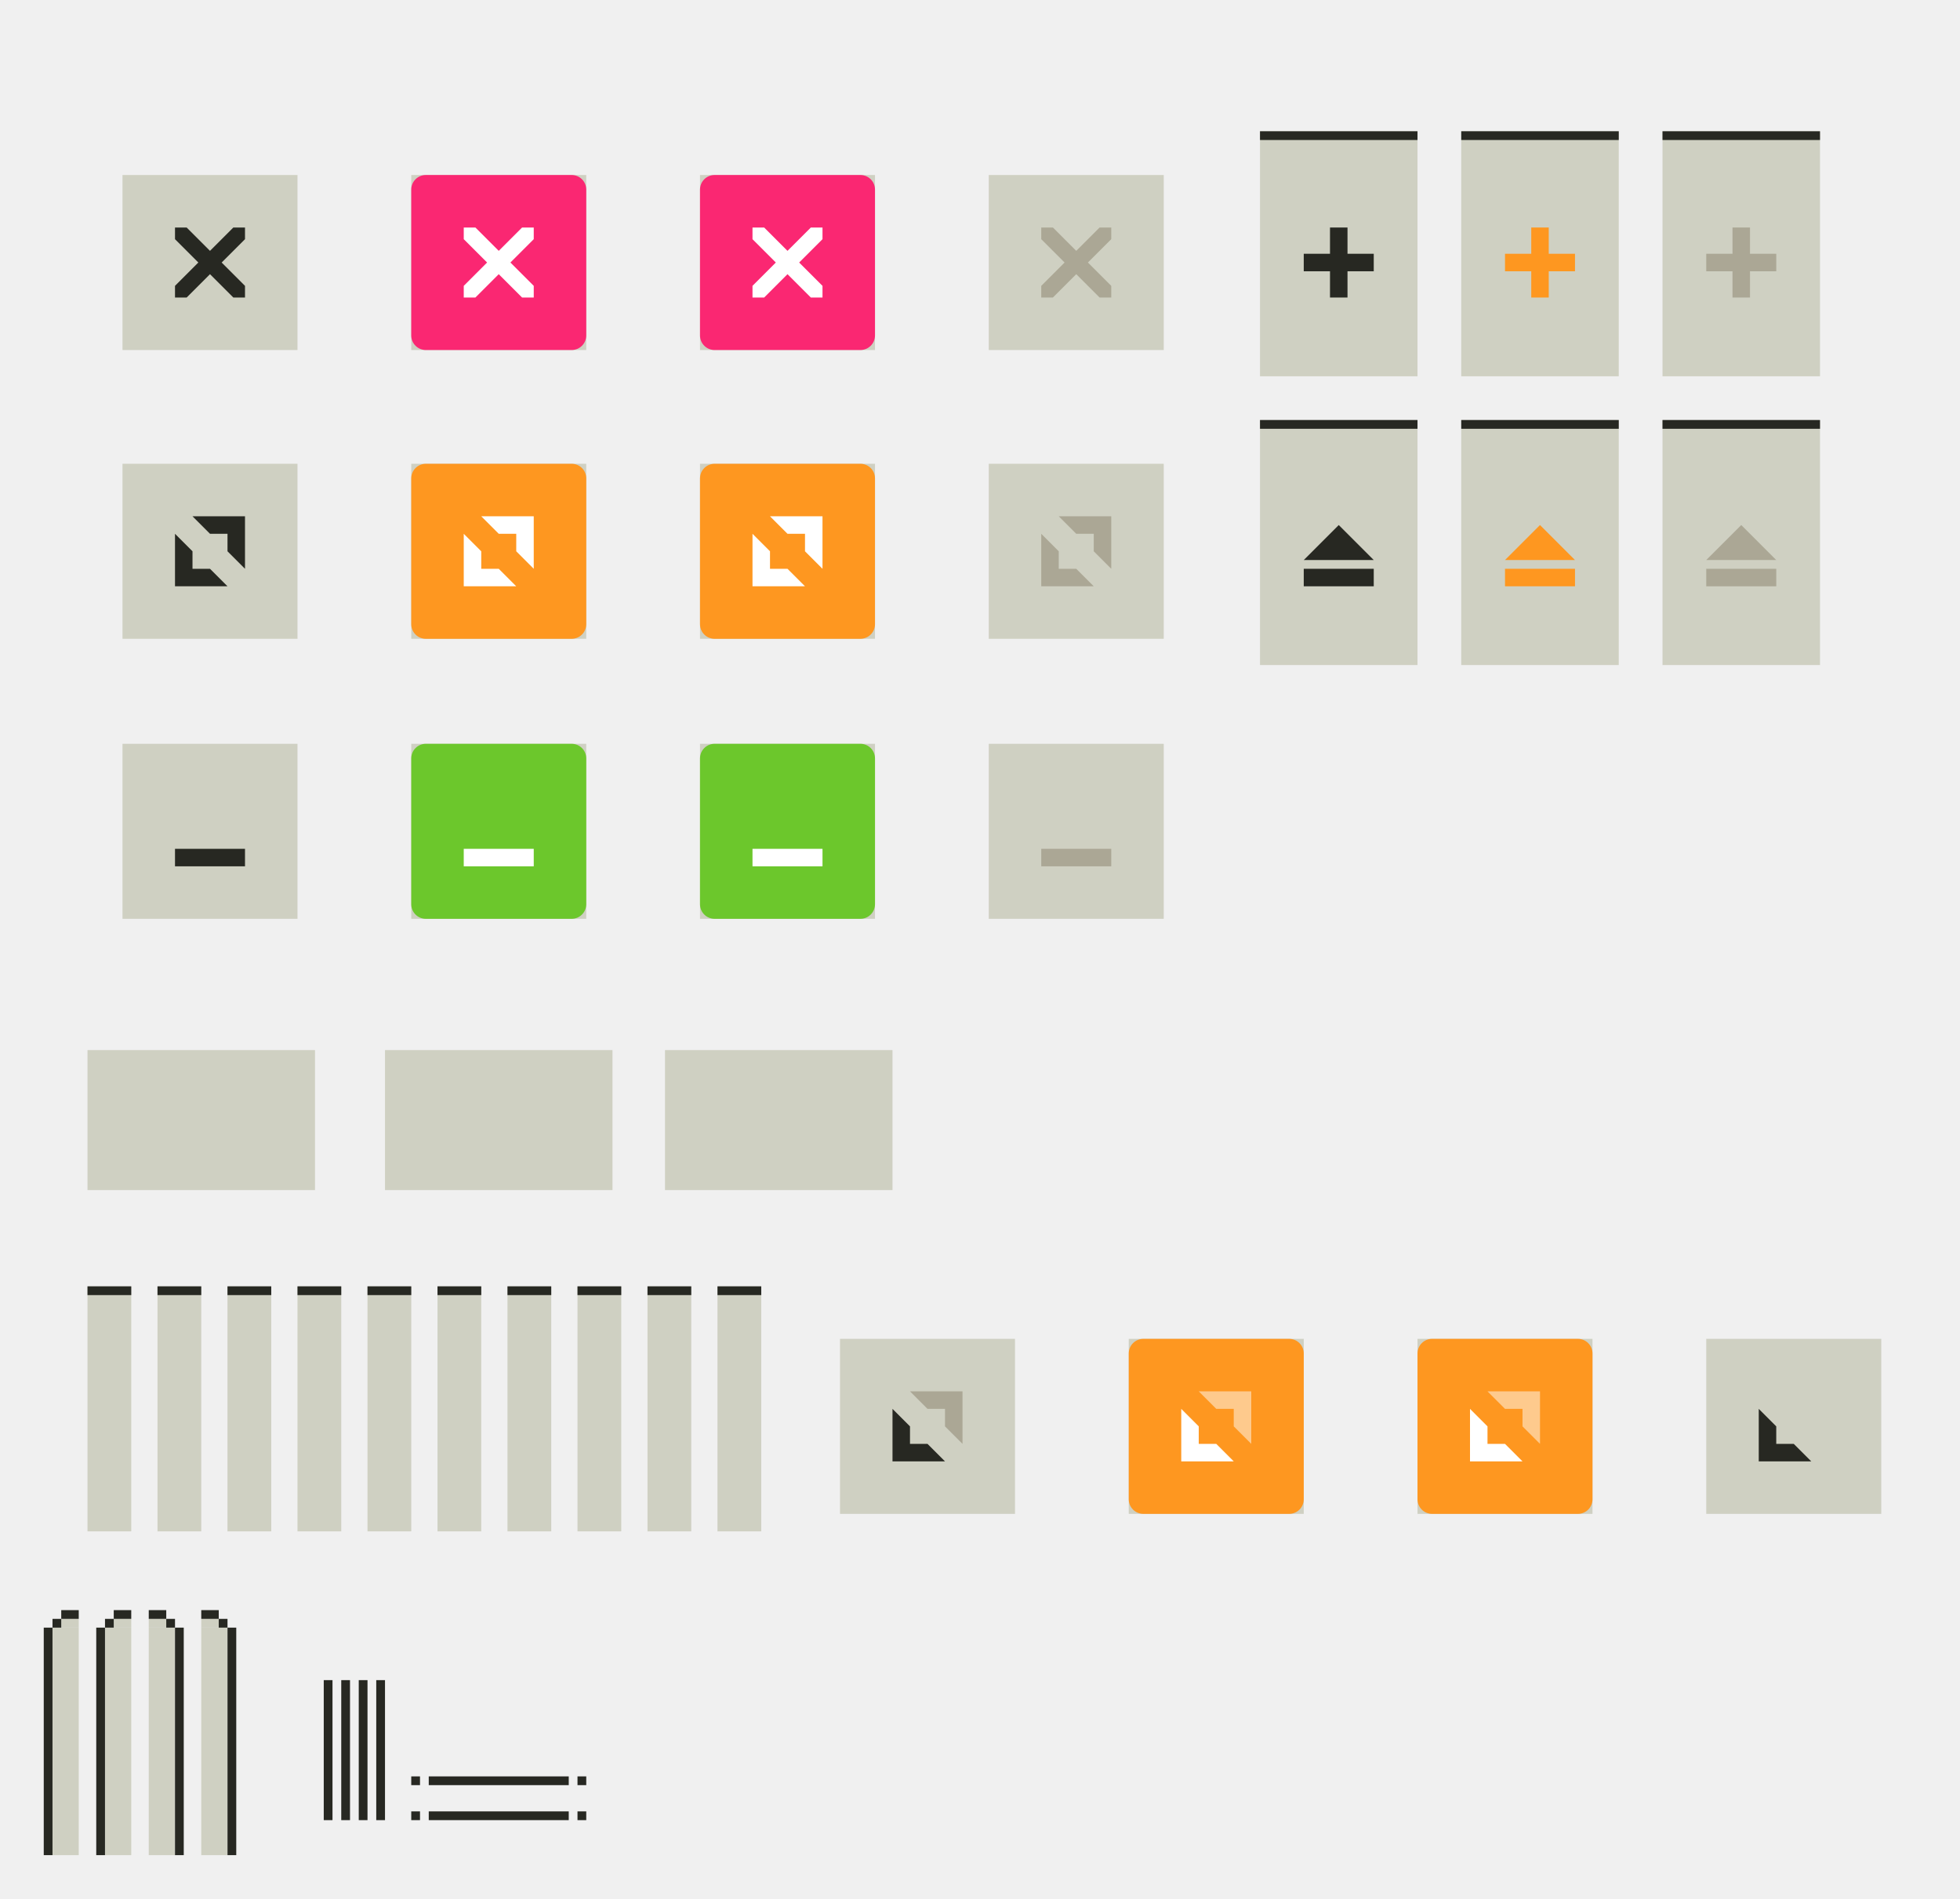
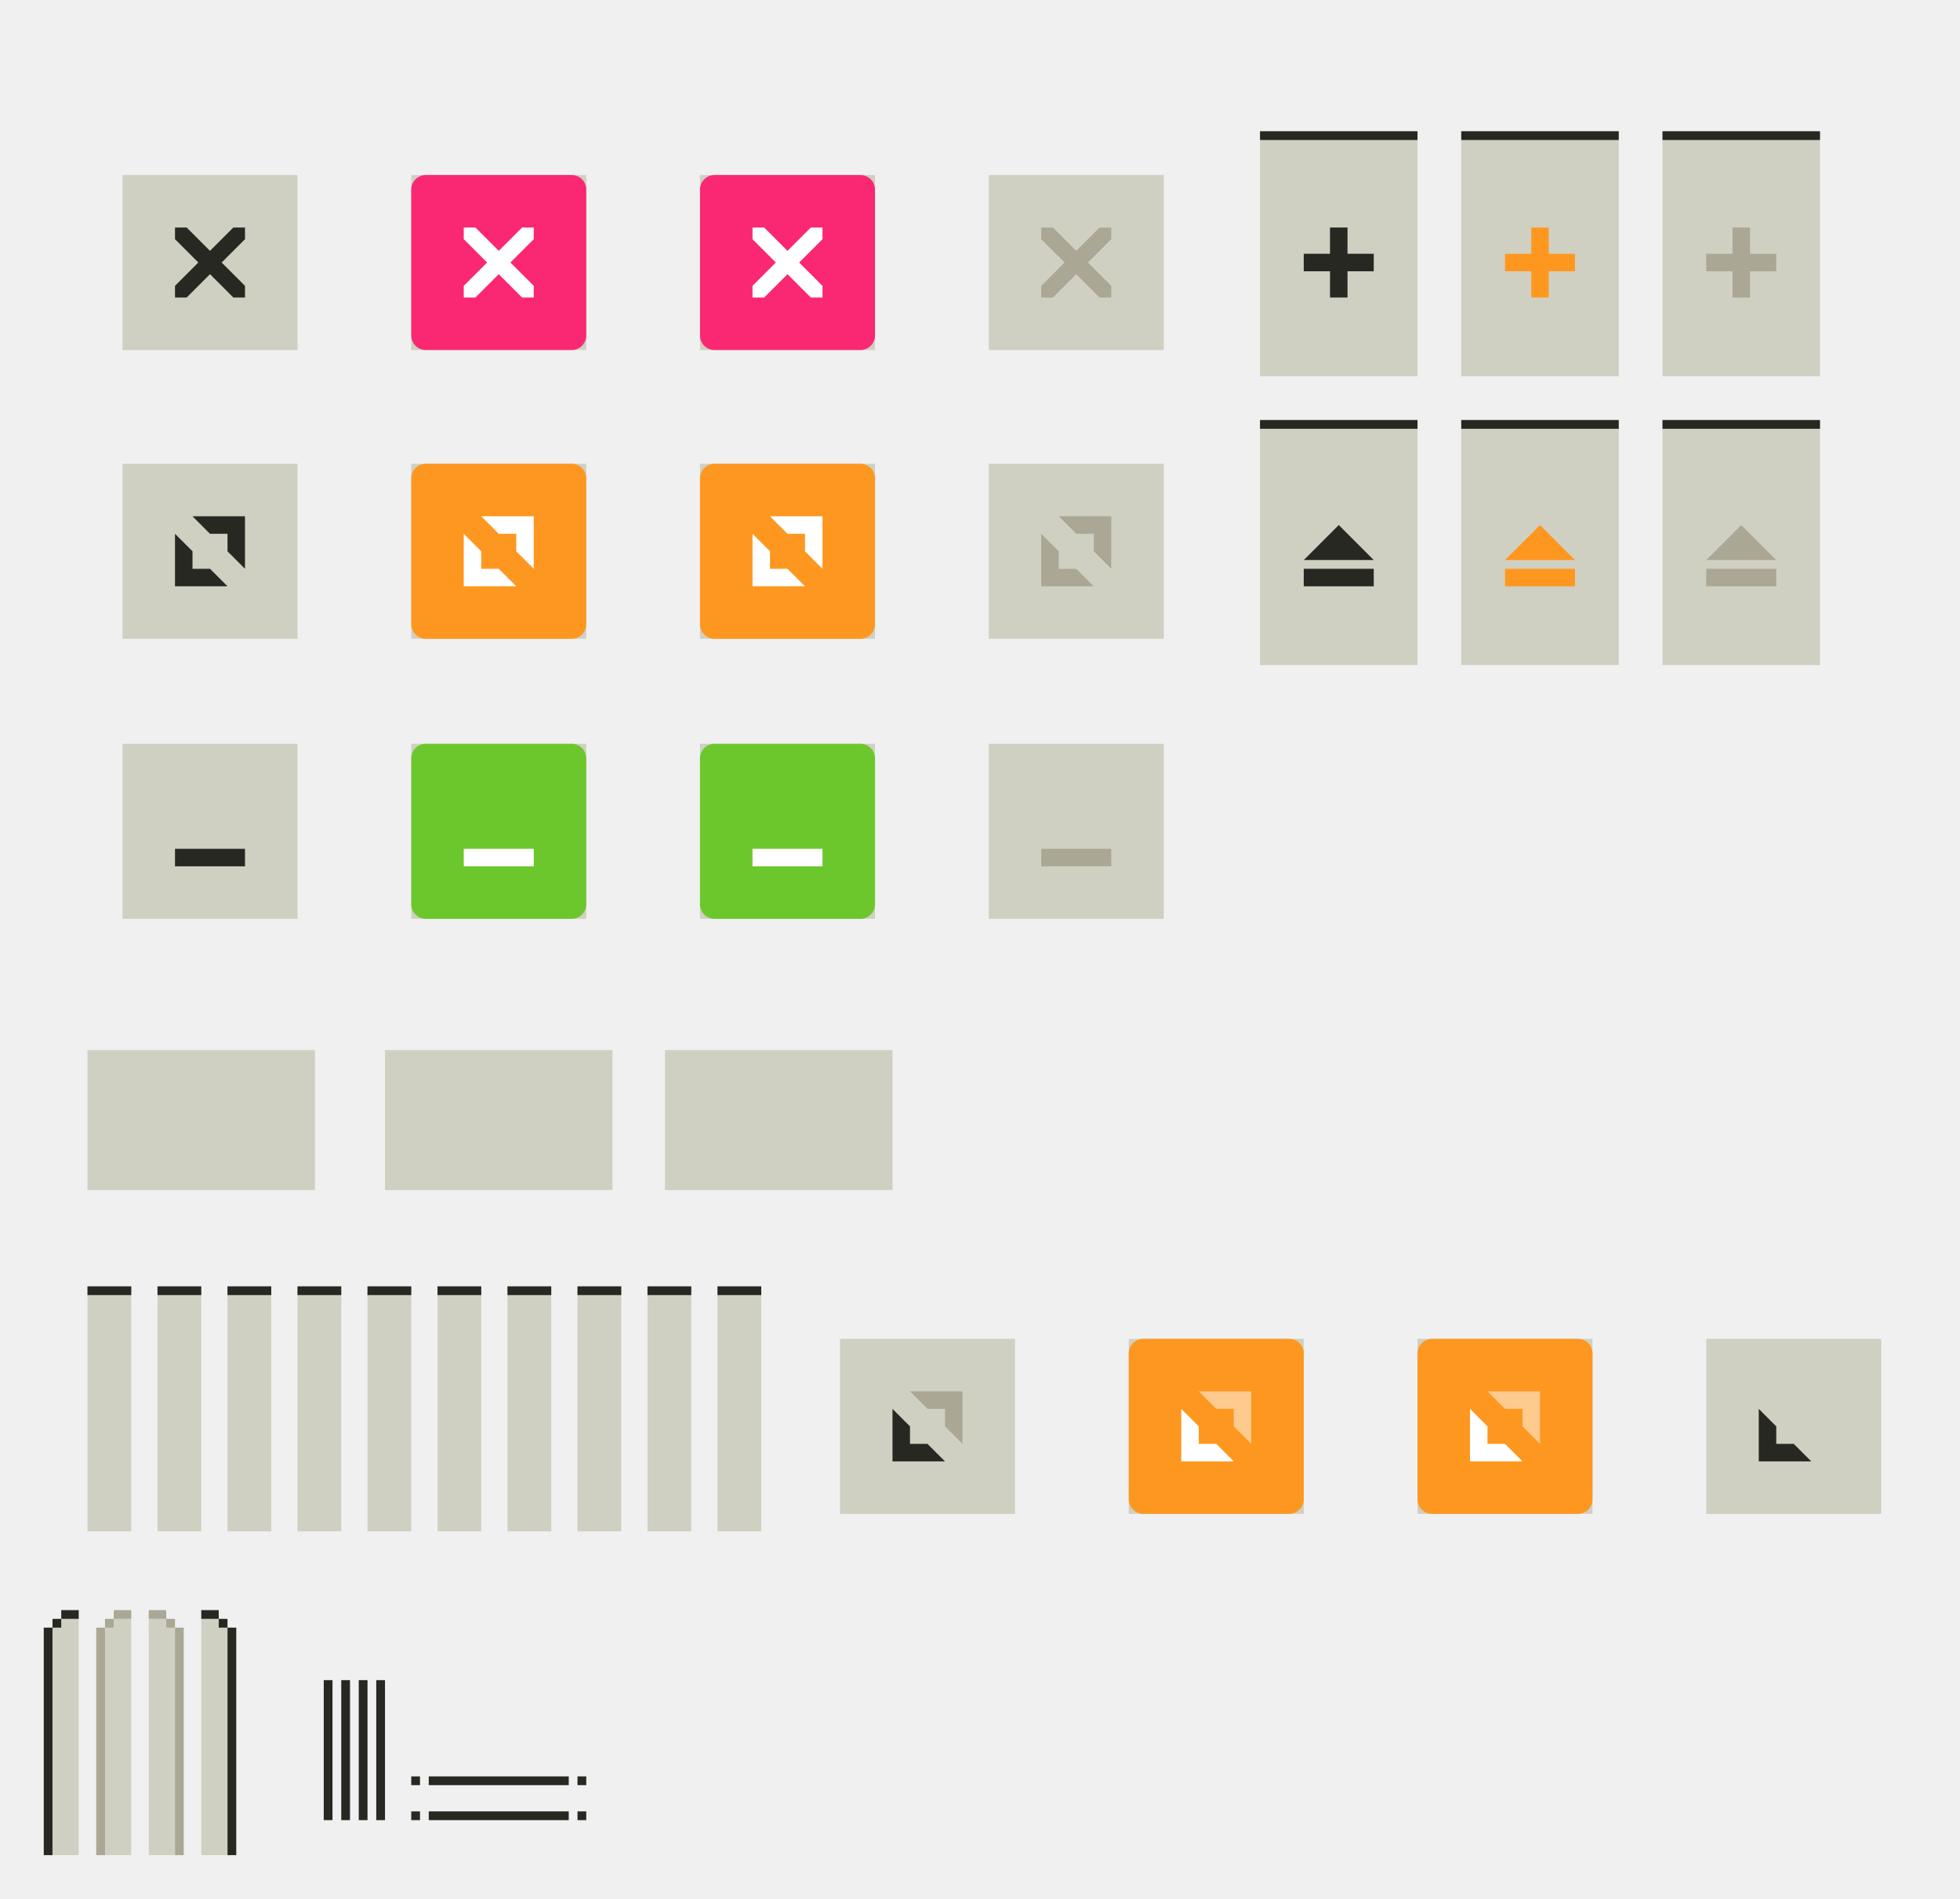
<svg xmlns="http://www.w3.org/2000/svg" xmlns:ns1="http://www.openswatchbook.org/uri/2009/osb" width="224" height="217" viewBox="0 0 224 217" id="svg2" version="1.1">
  <defs id="defs4">
    <linearGradient id="selected_bg_color" ns1:paint="solid">
      <stop style="stop-color:#5294e2;stop-opacity:1;" offset="0" id="stop4407" />
    </linearGradient>
    <linearGradient id="selected_fg_color" ns1:paint="solid">
      <stop style="stop-color:#ffffffgit;stop-opacity:1;" offset="0" id="stop4402" />
    </linearGradient>
  </defs>
  <g id="layer1" transform="translate(5,-547.3622)">
    <rect y="667.362" x="5" height="16" width="26" id="menu-active" style="opacity:1;fill:#cfd0c2;fill-opacity:1;stroke:none;stroke-width:1;stroke-linecap:butt;stroke-linejoin:round;stroke-miterlimit:4;stroke-dasharray:none;stroke-dashoffset:0;stroke-opacity:1" />
    <rect transform="scale(-1,1)" y="739.362" x="-37" height="16" width="1" id="right-active" style="opacity:1;fill:#272822;fill-opacity:1;stroke:none;stroke-width:1;stroke-linecap:butt;stroke-linejoin:round;stroke-miterlimit:4;stroke-dasharray:none;stroke-dashoffset:0;stroke-opacity:1" />
    <rect transform="scale(-1,1)" y="739.362" x="-39" height="16" width="1" id="right-inactive" style="opacity:1;fill:#272822;fill-opacity:1;stroke:none;stroke-width:1;stroke-linecap:butt;stroke-linejoin:round;stroke-miterlimit:4;stroke-dasharray:none;stroke-dashoffset:0;stroke-opacity:1" />
    <rect transform="matrix(0,-1,-1,0,0,0)" y="-60" x="-755.362" height="16" width="1" id="bottom-inactive" style="opacity:1;fill:#272822;fill-opacity:1;stroke:none;stroke-width:0.577;stroke-linecap:butt;stroke-linejoin:round;stroke-miterlimit:4;stroke-dasharray:none;stroke-dashoffset:0;stroke-opacity:1" />
    <rect transform="scale(-1,1)" y="739.362" x="-33" height="16" width="1" id="left-active" style="opacity:1;fill:#272822;fill-opacity:1;stroke:none;stroke-width:1;stroke-linecap:butt;stroke-linejoin:round;stroke-miterlimit:4;stroke-dasharray:none;stroke-dashoffset:0;stroke-opacity:1" />
    <rect transform="scale(-1,1)" y="739.362" x="-35" height="16" width="1" id="left-inactive" style="opacity:1;fill:#272822;fill-opacity:1;stroke:none;stroke-width:1;stroke-linecap:butt;stroke-linejoin:round;stroke-miterlimit:4;stroke-dasharray:none;stroke-dashoffset:0;stroke-opacity:1" />
    <rect transform="matrix(0,-1,-1,0,0,0)" y="-60" x="-751.362" height="16" width="1" id="bottom-active" style="opacity:1;fill:#272822;fill-opacity:1;stroke:none;stroke-width:0.577;stroke-linecap:butt;stroke-linejoin:round;stroke-miterlimit:4;stroke-dasharray:none;stroke-dashoffset:0;stroke-opacity:1" />
    <rect y="750.362" x="42" height="1" width="1" id="bottom-left-active" style="opacity:1;fill:#272822;fill-opacity:1;stroke:none;stroke-width:1;stroke-miterlimit:4;stroke-dasharray:none;stroke-opacity:0.063" />
    <rect style="opacity:1;fill:#272822;fill-opacity:1;stroke:none;stroke-width:1;stroke-miterlimit:4;stroke-dasharray:none;stroke-opacity:0.063" id="bottom-left-inactive" width="1" height="1" x="42" y="754.362" />
    <rect style="opacity:1;fill:#272822;fill-opacity:1;stroke:none;stroke-width:1;stroke-miterlimit:4;stroke-dasharray:none;stroke-opacity:0.063" id="bottom-right-active" width="1" height="1" x="61" y="750.362" />
    <rect y="754.362" x="61" height="1" width="1" id="bottom-right-inactive" style="opacity:1;fill:#272822;fill-opacity:1;stroke:none;stroke-width:1;stroke-miterlimit:4;stroke-dasharray:none;stroke-opacity:0.063" />
    <g id="close-prelight" transform="translate(-246.7803,9.949768)">
      <rect y="552.412" x="284.78" height="28" width="28" id="rect277" style="opacity:1;fill:#d6d6d6;fill-opacity:0;stroke:none;stroke-width:1;stroke-linecap:butt;stroke-linejoin:round;stroke-miterlimit:4;stroke-dasharray:none;stroke-dashoffset:0;stroke-opacity:1" />
      <rect style="fill:#cfd0c2;fill-opacity:1" id="rect279" width="20" height="20" x="288.78" y="557.412" />
      <rect style="opacity:1;fill:#fa2772;fill-opacity:1;stroke:none;stroke-width:1;stroke-miterlimit:4;stroke-dasharray:none;stroke-dashoffset:0;stroke-opacity:1" id="rect281" width="20" height="20" x="288.78" y="557.412" ry="1.667" />
      <path style="fill:#ffffff;fill-opacity:1;stroke:none" d="m 294.78,563.412 v 1.333 l 2.667,2.667 -2.667,2.667 v 1.333 h 1.333 l 2.667,-2.667 2.667,2.667 h 1.333 v -1.333 l -2.667,-2.667 2.667,-2.667 v -1.333 h -1.333 l -2.667,2.667 -2.667,-2.667 z" id="path283" />
    </g>
    <g id="close-active">
      <rect style="opacity:1;fill:#d6d6d6;fill-opacity:0;stroke:none;stroke-width:1;stroke-linecap:butt;stroke-linejoin:round;stroke-miterlimit:4;stroke-dasharray:none;stroke-dashoffset:0;stroke-opacity:1" id="rect289" width="28" height="28" x="5" y="562.362" />
      <rect style="fill:#cfd0c2;fill-opacity:1" id="rect291" width="20" height="20" x="9" y="567.362" />
      <rect ry="1.667" y="567.362" x="9" height="20" width="20" id="rect293" style="opacity:1;fill:#3399ff;fill-opacity:0;stroke:none;stroke-width:1;stroke-miterlimit:4;stroke-dasharray:none;stroke-dashoffset:0;stroke-opacity:1" />
      <path id="path297" d="m 15,573.362 v 1.333 l 2.667,2.667 -2.667,2.667 v 1.333 h 1.333 l 2.667,-2.667 2.667,2.667 h 1.333 v -1.333 l -2.667,-2.667 2.667,-2.667 v -1.333 h -1.333 l -2.667,2.667 -2.667,-2.667 z" style="fill:#272822;fill-opacity:1;stroke:none" />
    </g>
    <g id="maximize-active">
      <rect style="fill:#cfd0c2;fill-opacity:1" id="rect303" width="20" height="20" x="9" y="600.362" />
      <rect y="595.362" x="5" height="28" width="28" id="rect305" style="opacity:1;fill:#d6d6d6;fill-opacity:0;stroke:none;stroke-width:1;stroke-linecap:butt;stroke-linejoin:round;stroke-miterlimit:4;stroke-dasharray:none;stroke-dashoffset:0;stroke-opacity:1" />
      <rect style="opacity:1;fill:#4a90d9;fill-opacity:0;stroke:none;stroke-width:1;stroke-miterlimit:4;stroke-dasharray:none;stroke-dashoffset:0;stroke-opacity:1" id="rect307" width="20" height="20" x="9" y="600.362" ry="1.667" />
      <path style="fill:#272822;fill-opacity:1;fill-rule:evenodd;stroke:none;stroke-width:1px;stroke-linecap:butt;stroke-linejoin:miter;stroke-opacity:1" d="m 17,606.362 2,2 h 2 v 2 l 2,2 v -6 z m -2,2 v 6 h 6 l -2,-2 h -2 v -2 z" id="path311" />
    </g>
    <g id="maximize-prelight" transform="translate(-246.7803,9.949768)">
      <rect style="fill:#6a6a6a;fill-opacity:0" id="rect317" width="28" height="28" x="284.78" y="585.412" />
      <rect style="fill:#cfd0c2;fill-opacity:1" id="rect319" width="20" height="20" x="288.78" y="590.412" ry="2.841797e-05" />
      <rect ry="1.667" y="590.412" x="288.78" height="20" width="20" id="rect321" style="opacity:1;fill:#fe9720;fill-opacity:1;stroke:none;stroke-width:1;stroke-miterlimit:4;stroke-dasharray:none;stroke-dashoffset:0;stroke-opacity:1" />
      <path id="path323" d="m 296.78,596.412 2,2 h 2 v 2 l 2,2 v -6 z m -2,2 v 6 h 6 l -2,-2 h -2 v -2 z" style="fill:#ffffff;fill-opacity:1;fill-rule:evenodd;stroke:none;stroke-width:1px;stroke-linecap:butt;stroke-linejoin:miter;stroke-opacity:1" />
    </g>
    <g id="hide-active">
      <rect y="627.362" x="5" height="28" width="28" id="rect329" style="opacity:1;fill:#d6d6d6;fill-opacity:0;stroke:none;stroke-width:1;stroke-linecap:butt;stroke-linejoin:round;stroke-miterlimit:4;stroke-dasharray:none;stroke-dashoffset:0;stroke-opacity:1" />
      <rect style="fill:#cfd0c2;fill-opacity:1" id="rect331" width="20" height="20" x="9" y="632.362" />
      <rect ry="1.667" y="632.362" x="9" height="20" width="20" id="rect333" style="opacity:1;fill:#4a90d9;fill-opacity:0;stroke:none;stroke-width:1;stroke-miterlimit:4;stroke-dasharray:none;stroke-dashoffset:0;stroke-opacity:1" />
      <rect style="opacity:1;fill:#272822;fill-opacity:1;stroke:none;stroke-width:1;stroke-miterlimit:4;stroke-dasharray:none;stroke-dashoffset:0;stroke-opacity:1" id="rect337" width="8" height="2" x="15" y="644.362" />
    </g>
    <g id="hide-prelight" transform="translate(-246.7803,9.949768)">
      <rect y="617.412" x="284.78" height="28" width="28" id="rect343" style="opacity:1;fill:#d6d6d6;fill-opacity:0;stroke:none;stroke-width:1;stroke-linecap:butt;stroke-linejoin:round;stroke-miterlimit:4;stroke-dasharray:none;stroke-dashoffset:0;stroke-opacity:1" />
      <rect style="fill:#cfd0c2;fill-opacity:1" id="rect345" width="20" height="20" x="288.78" y="622.412" />
      <rect style="opacity:1;fill:#6cc72c;fill-opacity:1;stroke:none;stroke-width:1;stroke-miterlimit:4;stroke-dasharray:none;stroke-dashoffset:0;stroke-opacity:1" id="rect347" width="20" height="20" x="288.78" y="622.412" ry="1.667" />
      <rect y="634.412" x="294.78" height="2" width="8" id="rect349" style="opacity:1;fill:#ffffff;fill-opacity:1;stroke:none;stroke-width:1;stroke-miterlimit:4;stroke-dasharray:none;stroke-dashoffset:0;stroke-opacity:1" />
    </g>
    <g id="stick-active">
      <rect style="opacity:1;fill:#cfd0c2;fill-opacity:1;stroke:none;stroke-width:0.802;stroke-linecap:butt;stroke-linejoin:round;stroke-miterlimit:4;stroke-dasharray:none;stroke-dashoffset:0;stroke-opacity:1" id="rect355" width="18" height="28" x="139" y="562.362" />
      <rect style="opacity:1;fill:#272822;fill-opacity:1;stroke:none;stroke-width:0.802;stroke-linecap:butt;stroke-linejoin:round;stroke-miterlimit:4;stroke-dasharray:none;stroke-dashoffset:0;stroke-opacity:1" id="rect357" width="18" height="1" x="139" y="562.362" />
      <g id="g365" transform="translate(-4,9.00001)" style="fill:#272822;fill-opacity:1">
        <rect y="564.362" x="151" height="8" width="2" id="rect361" style="opacity:1;fill:#272822;fill-opacity:1;stroke:none;stroke-width:1;stroke-linecap:butt;stroke-linejoin:round;stroke-miterlimit:4;stroke-dasharray:none;stroke-dashoffset:0;stroke-opacity:1" />
        <rect transform="rotate(90)" y="-156" x="567.362" height="8" width="2" id="rect363" style="opacity:1;fill:#272822;fill-opacity:1;stroke:none;stroke-width:1;stroke-linecap:butt;stroke-linejoin:round;stroke-miterlimit:4;stroke-dasharray:none;stroke-dashoffset:0;stroke-opacity:1" />
      </g>
    </g>
    <g id="stick-pressed" transform="translate(-246.7803,9.949768)">
      <rect y="552.412" x="408.78" height="28" width="18" id="rect371" style="opacity:1;fill:#cfd0c2;fill-opacity:1;stroke:none;stroke-width:0.802;stroke-linecap:butt;stroke-linejoin:round;stroke-miterlimit:4;stroke-dasharray:none;stroke-dashoffset:0;stroke-opacity:1" />
      <rect y="552.412" x="408.78" height="1" width="18" id="rect373" style="opacity:1;fill:#272822;fill-opacity:1;stroke:none;stroke-width:0.802;stroke-linecap:butt;stroke-linejoin:round;stroke-miterlimit:4;stroke-dasharray:none;stroke-dashoffset:0;stroke-opacity:1" />
      <g id="g381" transform="translate(265.7803,-0.9497577)" style="fill:#fe9720;fill-opacity:1">
        <rect y="564.362" x="151" height="8" width="2" id="rect377" style="opacity:1;fill:#fe9720;fill-opacity:1;stroke:none;stroke-width:1;stroke-linecap:butt;stroke-linejoin:round;stroke-miterlimit:4;stroke-dasharray:none;stroke-dashoffset:0;stroke-opacity:1" />
        <rect transform="rotate(90)" y="-156" x="567.362" height="8" width="2" id="rect379" style="opacity:1;fill:#fe9720;fill-opacity:1;stroke:none;stroke-width:1;stroke-linecap:butt;stroke-linejoin:round;stroke-miterlimit:4;stroke-dasharray:none;stroke-dashoffset:0;stroke-opacity:1" />
      </g>
    </g>
    <g id="stick-inactive">
      <rect y="562.362" x="185" height="28" width="18" id="rect387" style="opacity:1;fill:#cfd0c2;fill-opacity:1;stroke:none;stroke-width:0.802;stroke-linecap:butt;stroke-linejoin:round;stroke-miterlimit:4;stroke-dasharray:none;stroke-dashoffset:0;stroke-opacity:1" />
      <rect y="562.362" x="185" height="1" width="18" id="rect389" style="opacity:1;fill:#272822;fill-opacity:1;stroke:none;stroke-width:0.802;stroke-linecap:butt;stroke-linejoin:round;stroke-miterlimit:4;stroke-dasharray:none;stroke-dashoffset:0;stroke-opacity:1" />
      <g id="g397" transform="translate(42,9.00001)" style="fill:#aba795;fill-opacity:1">
        <rect y="564.362" x="151" height="8" width="2" id="rect393" style="opacity:1;fill:#aba795;fill-opacity:1;stroke:none;stroke-width:1;stroke-linecap:butt;stroke-linejoin:round;stroke-miterlimit:4;stroke-dasharray:none;stroke-dashoffset:0;stroke-opacity:1" />
        <rect transform="rotate(90)" y="-156" x="567.362" height="8" width="2" id="rect395" style="opacity:1;fill:#aba795;fill-opacity:1;stroke:none;stroke-width:1;stroke-linecap:butt;stroke-linejoin:round;stroke-miterlimit:4;stroke-dasharray:none;stroke-dashoffset:0;stroke-opacity:1" />
      </g>
    </g>
    <g id="shade-active">
      <rect style="opacity:1;fill:#cfd0c2;fill-opacity:1;stroke:none;stroke-width:0.802;stroke-linecap:butt;stroke-linejoin:round;stroke-miterlimit:4;stroke-dasharray:none;stroke-dashoffset:0;stroke-opacity:1" id="rect403" width="18" height="28" x="139" y="595.362" />
      <rect style="opacity:1;fill:#272822;fill-opacity:1;stroke:none;stroke-width:0.802;stroke-linecap:butt;stroke-linejoin:round;stroke-miterlimit:4;stroke-dasharray:none;stroke-dashoffset:0;stroke-opacity:1" id="rect405" width="18" height="1" x="139" y="595.362" />
      <g id="g413" transform="translate(-6,4.999988)" style="fill:#272822;fill-opacity:1">
        <rect style="opacity:1;fill:#272822;fill-opacity:1;stroke:none;stroke-width:1;stroke-linecap:butt;stroke-linejoin:round;stroke-miterlimit:4;stroke-dasharray:none;stroke-dashoffset:0;stroke-opacity:1" id="rect409" width="2" height="8" x="607.362" y="-158" transform="rotate(90)" />
        <path id="path411" d="m 154,602.362 4,4 h -8 z" style="opacity:1;fill:#272822;fill-opacity:1;stroke:none;stroke-width:1;stroke-linecap:butt;stroke-linejoin:round;stroke-miterlimit:4;stroke-dasharray:none;stroke-dashoffset:0;stroke-opacity:1" />
      </g>
    </g>
    <g id="shade-pressed" transform="translate(-246.7803,9.949768)">
      <rect y="585.412" x="408.78" height="28" width="18" id="rect419" style="opacity:1;fill:#cfd0c2;fill-opacity:1;stroke:none;stroke-width:0.802;stroke-linecap:butt;stroke-linejoin:round;stroke-miterlimit:4;stroke-dasharray:none;stroke-dashoffset:0;stroke-opacity:1" />
      <rect y="585.412" x="408.78" height="1" width="18" id="rect421" style="opacity:1;fill:#272822;fill-opacity:1;stroke:none;stroke-width:0.802;stroke-linecap:butt;stroke-linejoin:round;stroke-miterlimit:4;stroke-dasharray:none;stroke-dashoffset:0;stroke-opacity:1" />
      <g id="g429" transform="translate(263.7803,-4.94978)" style="fill:#fe9720;fill-opacity:1">
        <rect style="opacity:1;fill:#fe9720;fill-opacity:1;stroke:none;stroke-width:1;stroke-linecap:butt;stroke-linejoin:round;stroke-miterlimit:4;stroke-dasharray:none;stroke-dashoffset:0;stroke-opacity:1" id="rect425" width="2" height="8" x="607.362" y="-158" transform="rotate(90)" />
        <path id="path427" d="m 154,602.362 4,4 h -8 z" style="opacity:1;fill:#fe9720;fill-opacity:1;stroke:none;stroke-width:1;stroke-linecap:butt;stroke-linejoin:round;stroke-miterlimit:4;stroke-dasharray:none;stroke-dashoffset:0;stroke-opacity:1" />
      </g>
    </g>
    <g id="shade-inactive">
      <rect y="595.362" x="185" height="28" width="18" id="rect435" style="opacity:1;fill:#cfd0c2;fill-opacity:1;stroke:none;stroke-width:0.802;stroke-linecap:butt;stroke-linejoin:round;stroke-miterlimit:4;stroke-dasharray:none;stroke-dashoffset:0;stroke-opacity:1" />
      <rect y="595.362" x="185" height="1" width="18" id="rect437" style="opacity:1;fill:#272822;fill-opacity:1;stroke:none;stroke-width:0.802;stroke-linecap:butt;stroke-linejoin:round;stroke-miterlimit:4;stroke-dasharray:none;stroke-dashoffset:0;stroke-opacity:1" />
      <g id="g445" transform="translate(40,4.999988)" style="fill:#aba795;fill-opacity:1">
        <rect style="opacity:1;fill:#aba795;fill-opacity:1;stroke:none;stroke-width:1;stroke-linecap:butt;stroke-linejoin:round;stroke-miterlimit:4;stroke-dasharray:none;stroke-dashoffset:0;stroke-opacity:1" id="rect441" width="2" height="8" x="607.362" y="-158" transform="rotate(90)" />
        <path id="path443" d="m 154,602.362 4,4 h -8 z" style="opacity:1;fill:#aba795;fill-opacity:1;stroke:none;stroke-width:1;stroke-linecap:butt;stroke-linejoin:round;stroke-miterlimit:4;stroke-dasharray:none;stroke-dashoffset:0;stroke-opacity:1" />
      </g>
    </g>
    <g id="title-1-active" transform="translate(-246.7803,9.949768)">
      <rect style="opacity:1;fill:#cfd0c2;fill-opacity:1;stroke:none;stroke-width:0.423;stroke-linecap:butt;stroke-linejoin:round;stroke-miterlimit:4;stroke-dasharray:none;stroke-dashoffset:0;stroke-opacity:1" id="rect487" width="5" height="28" x="251.78" y="684.412" />
      <rect style="opacity:1;fill:#272822;fill-opacity:1;stroke:none;stroke-width:0.423;stroke-linecap:butt;stroke-linejoin:round;stroke-miterlimit:4;stroke-dasharray:none;stroke-dashoffset:0;stroke-opacity:1" id="rect489" width="5" height="1" x="251.78" y="684.412" />
    </g>
    <g id="title-2-active" transform="translate(-246.7803,9.949768)">
      <rect y="684.412" x="259.78" height="28" width="5" id="rect495" style="opacity:1;fill:#cfd0c2;fill-opacity:1;stroke:none;stroke-width:0.423;stroke-linecap:butt;stroke-linejoin:round;stroke-miterlimit:4;stroke-dasharray:none;stroke-dashoffset:0;stroke-opacity:1" />
      <rect y="684.412" x="259.78" height="1" width="5" id="rect497" style="opacity:1;fill:#272822;fill-opacity:1;stroke:none;stroke-width:0.423;stroke-linecap:butt;stroke-linejoin:round;stroke-miterlimit:4;stroke-dasharray:none;stroke-dashoffset:0;stroke-opacity:1" />
    </g>
    <g id="title-3-active" transform="translate(-246.7803,9.949768)">
      <rect style="opacity:1;fill:#cfd0c2;fill-opacity:1;stroke:none;stroke-width:0.423;stroke-linecap:butt;stroke-linejoin:round;stroke-miterlimit:4;stroke-dasharray:none;stroke-dashoffset:0;stroke-opacity:1" id="rect503" width="5" height="28" x="267.78" y="684.412" />
      <rect style="opacity:1;fill:#272822;fill-opacity:1;stroke:none;stroke-width:0.423;stroke-linecap:butt;stroke-linejoin:round;stroke-miterlimit:4;stroke-dasharray:none;stroke-dashoffset:0;stroke-opacity:1" id="rect505" width="5" height="1" x="267.78" y="684.412" />
    </g>
    <g id="title-4-active" transform="translate(-246.7803,9.949768)">
      <rect y="684.412" x="275.78" height="28" width="5" id="rect511" style="opacity:1;fill:#cfd0c2;fill-opacity:1;stroke:none;stroke-width:0.423;stroke-linecap:butt;stroke-linejoin:round;stroke-miterlimit:4;stroke-dasharray:none;stroke-dashoffset:0;stroke-opacity:1" />
      <rect y="684.412" x="275.78" height="1" width="5" id="rect513" style="opacity:1;fill:#272822;fill-opacity:1;stroke:none;stroke-width:0.423;stroke-linecap:butt;stroke-linejoin:round;stroke-miterlimit:4;stroke-dasharray:none;stroke-dashoffset:0;stroke-opacity:1" />
    </g>
    <g id="title-5-active" transform="translate(-246.7803,9.949768)">
      <rect style="opacity:1;fill:#cfd0c2;fill-opacity:1;stroke:none;stroke-width:0.423;stroke-linecap:butt;stroke-linejoin:round;stroke-miterlimit:4;stroke-dasharray:none;stroke-dashoffset:0;stroke-opacity:1" id="rect519" width="5" height="28" x="283.78" y="684.412" />
      <rect style="opacity:1;fill:#272822;fill-opacity:1;stroke:none;stroke-width:0.423;stroke-linecap:butt;stroke-linejoin:round;stroke-miterlimit:4;stroke-dasharray:none;stroke-dashoffset:0;stroke-opacity:1" id="rect521" width="5" height="1" x="283.78" y="684.412" />
    </g>
    <g id="title-1-inactive" transform="translate(-246.7803,9.949768)">
      <rect y="684.412" x="291.78" height="28" width="5" id="rect527" style="opacity:1;fill:#cfd0c2;fill-opacity:1;stroke:none;stroke-width:0.423;stroke-linecap:butt;stroke-linejoin:round;stroke-miterlimit:4;stroke-dasharray:none;stroke-dashoffset:0;stroke-opacity:1" />
      <rect y="684.412" x="291.78" height="1" width="5" id="rect529" style="opacity:1;fill:#272822;fill-opacity:1;stroke:none;stroke-width:0.423;stroke-linecap:butt;stroke-linejoin:round;stroke-miterlimit:4;stroke-dasharray:none;stroke-dashoffset:0;stroke-opacity:1" />
    </g>
    <g id="title-2-inactive" transform="translate(-246.7803,9.949768)">
      <rect style="opacity:1;fill:#cfd0c2;fill-opacity:1;stroke:none;stroke-width:0.423;stroke-linecap:butt;stroke-linejoin:round;stroke-miterlimit:4;stroke-dasharray:none;stroke-dashoffset:0;stroke-opacity:1" id="rect535" width="5" height="28" x="299.78" y="684.412" />
      <rect style="opacity:1;fill:#272822;fill-opacity:1;stroke:none;stroke-width:0.423;stroke-linecap:butt;stroke-linejoin:round;stroke-miterlimit:4;stroke-dasharray:none;stroke-dashoffset:0;stroke-opacity:1" id="rect537" width="5" height="1" x="299.78" y="684.412" />
    </g>
    <g id="title-3-inactive" transform="translate(-246.7803,9.949768)">
      <rect y="684.412" x="307.78" height="28" width="5" id="rect543" style="opacity:1;fill:#cfd0c2;fill-opacity:1;stroke:none;stroke-width:0.423;stroke-linecap:butt;stroke-linejoin:round;stroke-miterlimit:4;stroke-dasharray:none;stroke-dashoffset:0;stroke-opacity:1" />
      <rect y="684.412" x="307.78" height="1" width="5" id="rect545" style="opacity:1;fill:#272822;fill-opacity:1;stroke:none;stroke-width:0.423;stroke-linecap:butt;stroke-linejoin:round;stroke-miterlimit:4;stroke-dasharray:none;stroke-dashoffset:0;stroke-opacity:1" />
    </g>
    <g id="title-4-inactive" transform="translate(-246.7803,9.949768)">
      <rect style="opacity:1;fill:#cfd0c2;fill-opacity:1;stroke:none;stroke-width:0.423;stroke-linecap:butt;stroke-linejoin:round;stroke-miterlimit:4;stroke-dasharray:none;stroke-dashoffset:0;stroke-opacity:1" id="rect551" width="5" height="28" x="315.78" y="684.412" />
      <rect style="opacity:1;fill:#272822;fill-opacity:1;stroke:none;stroke-width:0.423;stroke-linecap:butt;stroke-linejoin:round;stroke-miterlimit:4;stroke-dasharray:none;stroke-dashoffset:0;stroke-opacity:1" id="rect553" width="5" height="1" x="315.78" y="684.412" />
    </g>
    <g id="title-5-inactive" transform="translate(-246.7803,9.949768)">
      <rect y="684.412" x="323.78" height="28" width="5" id="rect559" style="opacity:1;fill:#cfd0c2;fill-opacity:1;stroke:none;stroke-width:0.423;stroke-linecap:butt;stroke-linejoin:round;stroke-miterlimit:4;stroke-dasharray:none;stroke-dashoffset:0;stroke-opacity:1" />
      <rect y="684.412" x="323.78" height="1" width="5" id="rect561" style="opacity:1;fill:#272822;fill-opacity:1;stroke:none;stroke-width:0.423;stroke-linecap:butt;stroke-linejoin:round;stroke-miterlimit:4;stroke-dasharray:none;stroke-dashoffset:0;stroke-opacity:1" />
    </g>
    <g id="top-left-active" transform="translate(-246.7803,9.949768)">
      <rect transform="scale(-1,1)" style="fill:#cfd0c2;fill-opacity:1;stroke-width:1.041" id="rect603" width="3" height="26" x="-250.78" y="723.412" />
      <rect transform="scale(-1,1)" style="fill:#cfd0c2;fill-opacity:1" id="rect605" width="2" height="1" x="-250.78" y="722.412" />
      <rect transform="scale(-1,1)" style="fill:#272822;fill-opacity:1" id="rect607" width="1" height="1" x="-248.78" y="722.412" />
      <rect transform="scale(-1,1)" style="fill:#272822;fill-opacity:1" id="rect609" width="2" height="1" x="-250.78" y="721.412" />
      <rect transform="scale(-1,1)" style="fill:#272822;fill-opacity:1;stroke-width:1.041" id="rect611" width="1" height="26" x="-247.78" y="723.412" />
    </g>
    <g id="maximize-pressed" transform="translate(-213.7803,9.94977)">
      <rect y="585.412" x="284.78" height="28" width="28" id="rect1622" style="fill:#6a6a6a;fill-opacity:0" />
      <rect ry="2.841797e-05" y="590.412" x="288.78" height="20" width="20" id="rect1624" style="fill:#cfd0c2;fill-opacity:1" />
      <rect style="opacity:1;fill:#fe9720;fill-opacity:1;stroke:none;stroke-width:1;stroke-miterlimit:4;stroke-dasharray:none;stroke-dashoffset:0;stroke-opacity:1" id="rect1626" width="20" height="20" x="288.78" y="590.412" ry="1.667" />
      <path style="fill:#ffffff;fill-opacity:1;fill-rule:evenodd;stroke:none;stroke-width:1px;stroke-linecap:butt;stroke-linejoin:miter;stroke-opacity:1" d="m 296.78,596.412 2,2 h 2 v 2 l 2,2 v -6 z m -2,2 v 6 h 6 l -2,-2 h -2 v -2 z" id="path1628" />
    </g>
    <g id="maximize-inactive">
      <rect y="600.362" x="108" height="20" width="20" id="rect1632" style="fill:#cfd0c2;fill-opacity:1" />
      <rect style="opacity:1;fill:#d6d6d6;fill-opacity:0;stroke:none;stroke-width:1;stroke-linecap:butt;stroke-linejoin:round;stroke-miterlimit:4;stroke-dasharray:none;stroke-dashoffset:0;stroke-opacity:1" id="rect1634" width="28" height="28" x="104" y="595.362" />
      <rect ry="1.667" y="600.362" x="108" height="20" width="20" id="rect1636" style="opacity:1;fill:#4a90d9;fill-opacity:0;stroke:none;stroke-width:1;stroke-miterlimit:4;stroke-dasharray:none;stroke-dashoffset:0;stroke-opacity:1" />
      <path id="path1638" d="m 116,606.362 2,2 h 2 v 2 l 2,2 v -6 z m -2,2 v 6 h 6 l -2,-2 h -2 v -2 z" style="fill:#aba795;fill-opacity:1;fill-rule:evenodd;stroke:none;stroke-width:1px;stroke-linecap:butt;stroke-linejoin:miter;stroke-opacity:1" />
    </g>
    <g id="close-inactive">
      <rect y="562.362" x="104" height="28" width="28" id="rect1574" style="opacity:1;fill:#d6d6d6;fill-opacity:0;stroke:none;stroke-width:1;stroke-linecap:butt;stroke-linejoin:round;stroke-miterlimit:4;stroke-dasharray:none;stroke-dashoffset:0;stroke-opacity:1" />
      <rect y="567.362" x="108" height="20" width="20" id="rect1576" style="fill:#cfd0c2;fill-opacity:1" />
      <rect style="opacity:1;fill:#3399ff;fill-opacity:0;stroke:none;stroke-width:1;stroke-miterlimit:4;stroke-dasharray:none;stroke-dashoffset:0;stroke-opacity:1" id="rect1578" width="20" height="20" x="108" y="567.362" ry="1.667" />
      <path style="fill:#aba795;fill-opacity:1;stroke:none" d="m 114,573.362 v 1.333 l 2.667,2.667 -2.667,2.667 v 1.333 h 1.333 l 2.667,-2.667 2.667,2.667 h 1.333 v -1.333 l -2.667,-2.667 2.667,-2.667 v -1.333 h -1.333 l -2.667,2.667 -2.667,-2.667 z" id="path1580" />
    </g>
    <g id="close-pressed" transform="translate(-213.7803,9.94977)">
      <rect style="opacity:1;fill:#d6d6d6;fill-opacity:0;stroke:none;stroke-width:1;stroke-linecap:butt;stroke-linejoin:round;stroke-miterlimit:4;stroke-dasharray:none;stroke-dashoffset:0;stroke-opacity:1" id="rect1564" width="28" height="28" x="284.78" y="552.412" />
      <rect y="557.412" x="288.78" height="20" width="20" id="rect1566" style="fill:#cfd0c2;fill-opacity:1" />
      <rect ry="1.667" y="557.412" x="288.78" height="20" width="20" id="rect1568" style="opacity:1;fill:#fa2772;fill-opacity:1;stroke:none;stroke-width:1;stroke-miterlimit:4;stroke-dasharray:none;stroke-dashoffset:0;stroke-opacity:1" />
      <path id="path1570" d="m 294.78,563.412 v 1.333 l 2.667,2.667 -2.667,2.667 v 1.333 h 1.333 l 2.667,-2.667 2.667,2.667 h 1.333 v -1.333 l -2.667,-2.667 2.667,-2.667 v -1.333 h -1.333 l -2.667,2.667 -2.667,-2.667 z" style="fill:#ffffff;fill-opacity:1;stroke:none" />
    </g>
    <g id="hide-pressed" transform="translate(-213.7803,9.949788)">
      <rect style="opacity:1;fill:#d6d6d6;fill-opacity:0;stroke:none;stroke-width:1;stroke-linecap:butt;stroke-linejoin:round;stroke-miterlimit:4;stroke-dasharray:none;stroke-dashoffset:0;stroke-opacity:1" id="rect1680" width="28" height="28" x="284.78" y="617.412" />
      <rect y="622.412" x="288.78" height="20" width="20" id="rect1682" style="fill:#cfd0c2;fill-opacity:1" />
      <rect ry="1.667" y="622.412" x="288.78" height="20" width="20" id="rect1684" style="opacity:1;fill:#6cc72c;fill-opacity:1;stroke:none;stroke-width:1;stroke-miterlimit:4;stroke-dasharray:none;stroke-dashoffset:0;stroke-opacity:1" />
      <rect style="opacity:1;fill:#ffffff;fill-opacity:1;stroke:none;stroke-width:1;stroke-miterlimit:4;stroke-dasharray:none;stroke-dashoffset:0;stroke-opacity:1" id="rect1686" width="8" height="2" x="294.78" y="634.412" />
    </g>
    <g id="hide-inactive">
      <rect style="opacity:1;fill:#d6d6d6;fill-opacity:0;stroke:none;stroke-width:1;stroke-linecap:butt;stroke-linejoin:round;stroke-miterlimit:4;stroke-dasharray:none;stroke-dashoffset:0;stroke-opacity:1" id="rect1690" width="28" height="28" x="104" y="627.362" />
      <rect y="632.362" x="108" height="20" width="20" id="rect1692" style="fill:#cfd0c2;fill-opacity:1" />
      <rect style="opacity:1;fill:#4a90d9;fill-opacity:0;stroke:none;stroke-width:1;stroke-miterlimit:4;stroke-dasharray:none;stroke-dashoffset:0;stroke-opacity:1" id="rect1694" width="20" height="20" x="108" y="632.362" ry="1.667" />
      <rect y="644.362" x="114" height="2" width="8" id="rect1696" style="opacity:1;fill:#aba795;fill-opacity:1;stroke:none;stroke-width:1;stroke-miterlimit:4;stroke-dasharray:none;stroke-dashoffset:0;stroke-opacity:1" />
    </g>
    <g id="maximize-toggled-active">
      <rect y="700.362" x="91" height="20" width="20" id="rect1810" style="fill:#cfd0c2;fill-opacity:1" />
      <rect style="opacity:1;fill:#d6d6d6;fill-opacity:0;stroke:none;stroke-width:1;stroke-linecap:butt;stroke-linejoin:round;stroke-miterlimit:4;stroke-dasharray:none;stroke-dashoffset:0;stroke-opacity:1" id="rect1812" width="28" height="28" x="87" y="695.362" />
      <rect ry="1.667" y="700.362" x="91" height="20" width="20" id="rect1814" style="opacity:1;fill:#4a90d9;fill-opacity:0;stroke:none;stroke-width:1;stroke-miterlimit:4;stroke-dasharray:none;stroke-dashoffset:0;stroke-opacity:1" />
      <path id="path1872" d="m 99,706.363 2,2 h 2 v 2 l 2,2 v -6 z" style="fill:#aba795;fill-opacity:1;stroke:none;stroke-width:1px;stroke-linecap:butt;stroke-linejoin:miter;stroke-opacity:1" />
      <path id="path1868" d="m 97,708.363 v 6 h 6 l -2,-2 h -2 v -2 z" style="fill:#272822;fill-opacity:1;fill-rule:evenodd;stroke:none;stroke-width:1px;stroke-linecap:butt;stroke-linejoin:miter;stroke-opacity:1" />
    </g>
    <rect style="opacity:1;fill:#cfd0c2;fill-opacity:1;stroke:none;stroke-width:1;stroke-linecap:butt;stroke-linejoin:round;stroke-miterlimit:4;stroke-dasharray:none;stroke-dashoffset:0;stroke-opacity:1" id="menu-pressed" width="26" height="16" x="39" y="667.362" />
    <rect y="667.362" x="71" height="16" width="26" id="menu-inactive" style="opacity:1;fill:#cfd0c2;fill-opacity:1;stroke:none;stroke-width:1;stroke-linecap:butt;stroke-linejoin:round;stroke-miterlimit:4;stroke-dasharray:none;stroke-dashoffset:0;stroke-opacity:1" />
    <g id="maximize-toggled-prelight" transform="translate(-248.926,-33.59291)">
      <rect y="728.955" x="368.926" height="28" width="28" id="rect1820" style="fill:#6a6a6a;fill-opacity:0" />
      <rect ry="2.841797e-05" y="733.955" x="372.926" height="20" width="20" id="rect1822" style="fill:#cfd0c2;fill-opacity:1" />
      <rect style="opacity:1;fill:#fe9720;fill-opacity:1;stroke:none;stroke-width:1;stroke-miterlimit:4;stroke-dasharray:none;stroke-dashoffset:0;stroke-opacity:1" id="rect1824" width="20" height="20" x="372.926" y="733.955" ry="1.667" />
      <path style="fill:#ffffff;fill-opacity:0.49;stroke:none;stroke-width:1px;stroke-linecap:butt;stroke-linejoin:miter;stroke-opacity:1" d="m 380.926,739.955 2,2 h 2 v 2 l 2,2 v -6 z" id="path1879" />
      <path style="fill:#ffffff;fill-opacity:1;fill-rule:evenodd;stroke:none;stroke-width:1px;stroke-linecap:butt;stroke-linejoin:miter;stroke-opacity:1" d="m 378.926,741.955 v 6 h 6 l -2,-2 h -2 v -2 z" id="path1881" />
    </g>
    <g id="maximize-toggled-pressed" transform="translate(-248.926,-33.59291)">
      <rect style="fill:#6a6a6a;fill-opacity:0" id="rect1830" width="28" height="28" x="401.926" y="728.955" />
      <rect style="fill:#cfd0c2;fill-opacity:1" id="rect1832" width="20" height="20" x="405.926" y="733.955" ry="2.841797e-05" />
      <rect ry="1.667" y="733.955" x="405.926" height="20" width="20" id="rect1834" style="opacity:1;fill:#fe9720;fill-opacity:1;stroke:none;stroke-width:1;stroke-miterlimit:4;stroke-dasharray:none;stroke-dashoffset:0;stroke-opacity:1" />
      <path id="path1883" d="m 413.926,739.955 2,2 h 2 v 2 l 2,2 v -6 z" style="fill:#ffffff;fill-opacity:0.49;stroke:none;stroke-width:1px;stroke-linecap:butt;stroke-linejoin:miter;stroke-opacity:1" />
      <path id="path1885" d="m 411.926,741.955 v 6 h 6 l -2,-2 h -2 v -2 z" style="fill:#ffffff;fill-opacity:1;fill-rule:evenodd;stroke:none;stroke-width:1px;stroke-linecap:butt;stroke-linejoin:miter;stroke-opacity:1" />
    </g>
    <g id="maximize-toggled-inactive">
      <rect style="fill:#cfd0c2;fill-opacity:1" id="rect1840" width="20" height="20" x="190" y="700.362" />
      <rect y="695.362" x="186" height="28" width="28" id="rect1842" style="opacity:1;fill:#d6d6d6;fill-opacity:0;stroke:none;stroke-width:1;stroke-linecap:butt;stroke-linejoin:round;stroke-miterlimit:4;stroke-dasharray:none;stroke-dashoffset:0;stroke-opacity:1" />
      <rect style="opacity:1;fill:#4a90d9;fill-opacity:0;stroke:none;stroke-width:1;stroke-miterlimit:4;stroke-dasharray:none;stroke-dashoffset:0;stroke-opacity:1" id="rect1844" width="20" height="20" x="190" y="700.362" ry="1.667" />
      <path style="fill:#cfd0c2;fill-opacity:1;stroke:none;stroke-width:1px;stroke-linecap:butt;stroke-linejoin:miter;stroke-opacity:1" d="m 198,706.362 2,2 h 2 v 2 l 2,2 v -6 z" id="path1887" />
      <path style="fill:#272822;fill-opacity:1;fill-rule:evenodd;stroke:none;stroke-width:1px;stroke-linecap:butt;stroke-linejoin:miter;stroke-opacity:1" d="m 196,708.362 v 6 h 6 l -2,-2 h -2 v -2 z" id="path1889" />
    </g>
-     <g id="top-left-inactive" transform="translate(-240.7803,9.949768)">
-       <rect y="723.412" x="-250.78" height="26" width="3" id="rect2039" style="fill:#cfd0c2;fill-opacity:1;stroke-width:1.041" transform="scale(-1,1)" />
-       <rect y="722.412" x="-250.78" height="1" width="2" id="rect2041" style="fill:#cfd0c2;fill-opacity:1" transform="scale(-1,1)" />
-       <rect y="722.412" x="-248.78" height="1" width="1" id="rect2043" style="fill:#272822;fill-opacity:1" transform="scale(-1,1)" />
-       <rect y="721.412" x="-250.78" height="1" width="2" id="rect2045" style="fill:#272822;fill-opacity:1" transform="scale(-1,1)" />
-       <rect y="723.412" x="-247.78" height="26" width="1" id="rect2047" style="fill:#272822;fill-opacity:1;stroke-width:1.041" transform="scale(-1,1)" />
-     </g>
-     <g id="top-right-inactive" transform="matrix(-1,0,0,1,268.7803,9.949768)">
+     <g id="top-left-inactive">
+       <rect y="733.362" x="-10" height="26" width="3" id="rect2039" style="fill:#cfd0c2;fill-opacity:1;stroke-width:1.041" transform="scale(-1,1)" />
+       <rect y="732.362" x="-10" height="1" width="2" id="rect2041" style="fill:#cfd0c2;fill-opacity:1" transform="scale(-1,1)" />
+       <rect y="732.362" x="-8" height="1" width="1" id="rect2043" style="fill:#aba795;fill-opacity:1" transform="scale(-1,1)" />
+       <rect y="731.362" x="-10" height="1" width="2" id="rect2045" style="fill:#aba795;fill-opacity:1" transform="scale(-1,1)" />
+       <rect y="733.362" x="-7" height="26" width="1" id="rect2047" style="fill:#aba795;fill-opacity:1;stroke-width:1.041" transform="scale(-1,1)" />
+     </g>
+     <g id="top-right-active" transform="matrix(-1,0,0,1,268.7803,9.949768)">
      <rect y="723.412" x="-250.78" height="26" width="3" id="rect2051" style="fill:#cfd0c2;fill-opacity:1;stroke-width:1.041" transform="scale(-1,1)" />
      <rect y="722.412" x="-250.78" height="1" width="2" id="rect2053" style="fill:#cfd0c2;fill-opacity:1" transform="scale(-1,1)" />
      <rect y="722.412" x="-248.78" height="1" width="1" id="rect2055" style="fill:#272822;fill-opacity:1" transform="scale(-1,1)" />
      <rect y="721.412" x="-250.78" height="1" width="2" id="rect2057" style="fill:#272822;fill-opacity:1" transform="scale(-1,1)" />
      <rect y="723.412" x="-247.78" height="26" width="1" id="rect2059" style="fill:#272822;fill-opacity:1;stroke-width:1.041" transform="scale(-1,1)" />
    </g>
-     <g transform="matrix(-1,0,0,1,262.7803,9.949768)" id="top-right-active">
-       <rect transform="scale(-1,1)" style="fill:#cfd0c2;fill-opacity:1;stroke-width:1.041" id="rect2063" width="3" height="26" x="-250.78" y="723.412" />
-       <rect transform="scale(-1,1)" style="fill:#cfd0c2;fill-opacity:1" id="rect2065" width="2" height="1" x="-250.78" y="722.412" />
-       <rect transform="scale(-1,1)" style="fill:#272822;fill-opacity:1" id="rect2067" width="1" height="1" x="-248.78" y="722.412" />
-       <rect transform="scale(-1,1)" style="fill:#272822;fill-opacity:1" id="rect2069" width="2" height="1" x="-250.78" y="721.412" />
-       <rect transform="scale(-1,1)" style="fill:#272822;fill-opacity:1;stroke-width:1.041" id="rect2071" width="1" height="26" x="-247.78" y="723.412" />
+     <g id="top-right-inactive">
+       <rect style="fill:#cfd0c2;fill-opacity:1;stroke-width:1.041" id="rect2063" width="3" height="26" x="12" y="733.362" />
+       <rect style="fill:#cfd0c2;fill-opacity:1" id="rect2065" width="2" height="1" x="12" y="732.362" />
+       <rect style="fill:#aba795;fill-opacity:1" id="rect2067" width="1" height="1" x="14" y="732.362" />
+       <rect style="fill:#aba795;fill-opacity:1" id="rect2069" width="2" height="1" x="12" y="731.362" />
+       <rect style="fill:#aba795;fill-opacity:1;stroke-width:1.041" id="rect2071" width="1" height="26" x="15" y="733.362" />
    </g>
  </g>
</svg>
